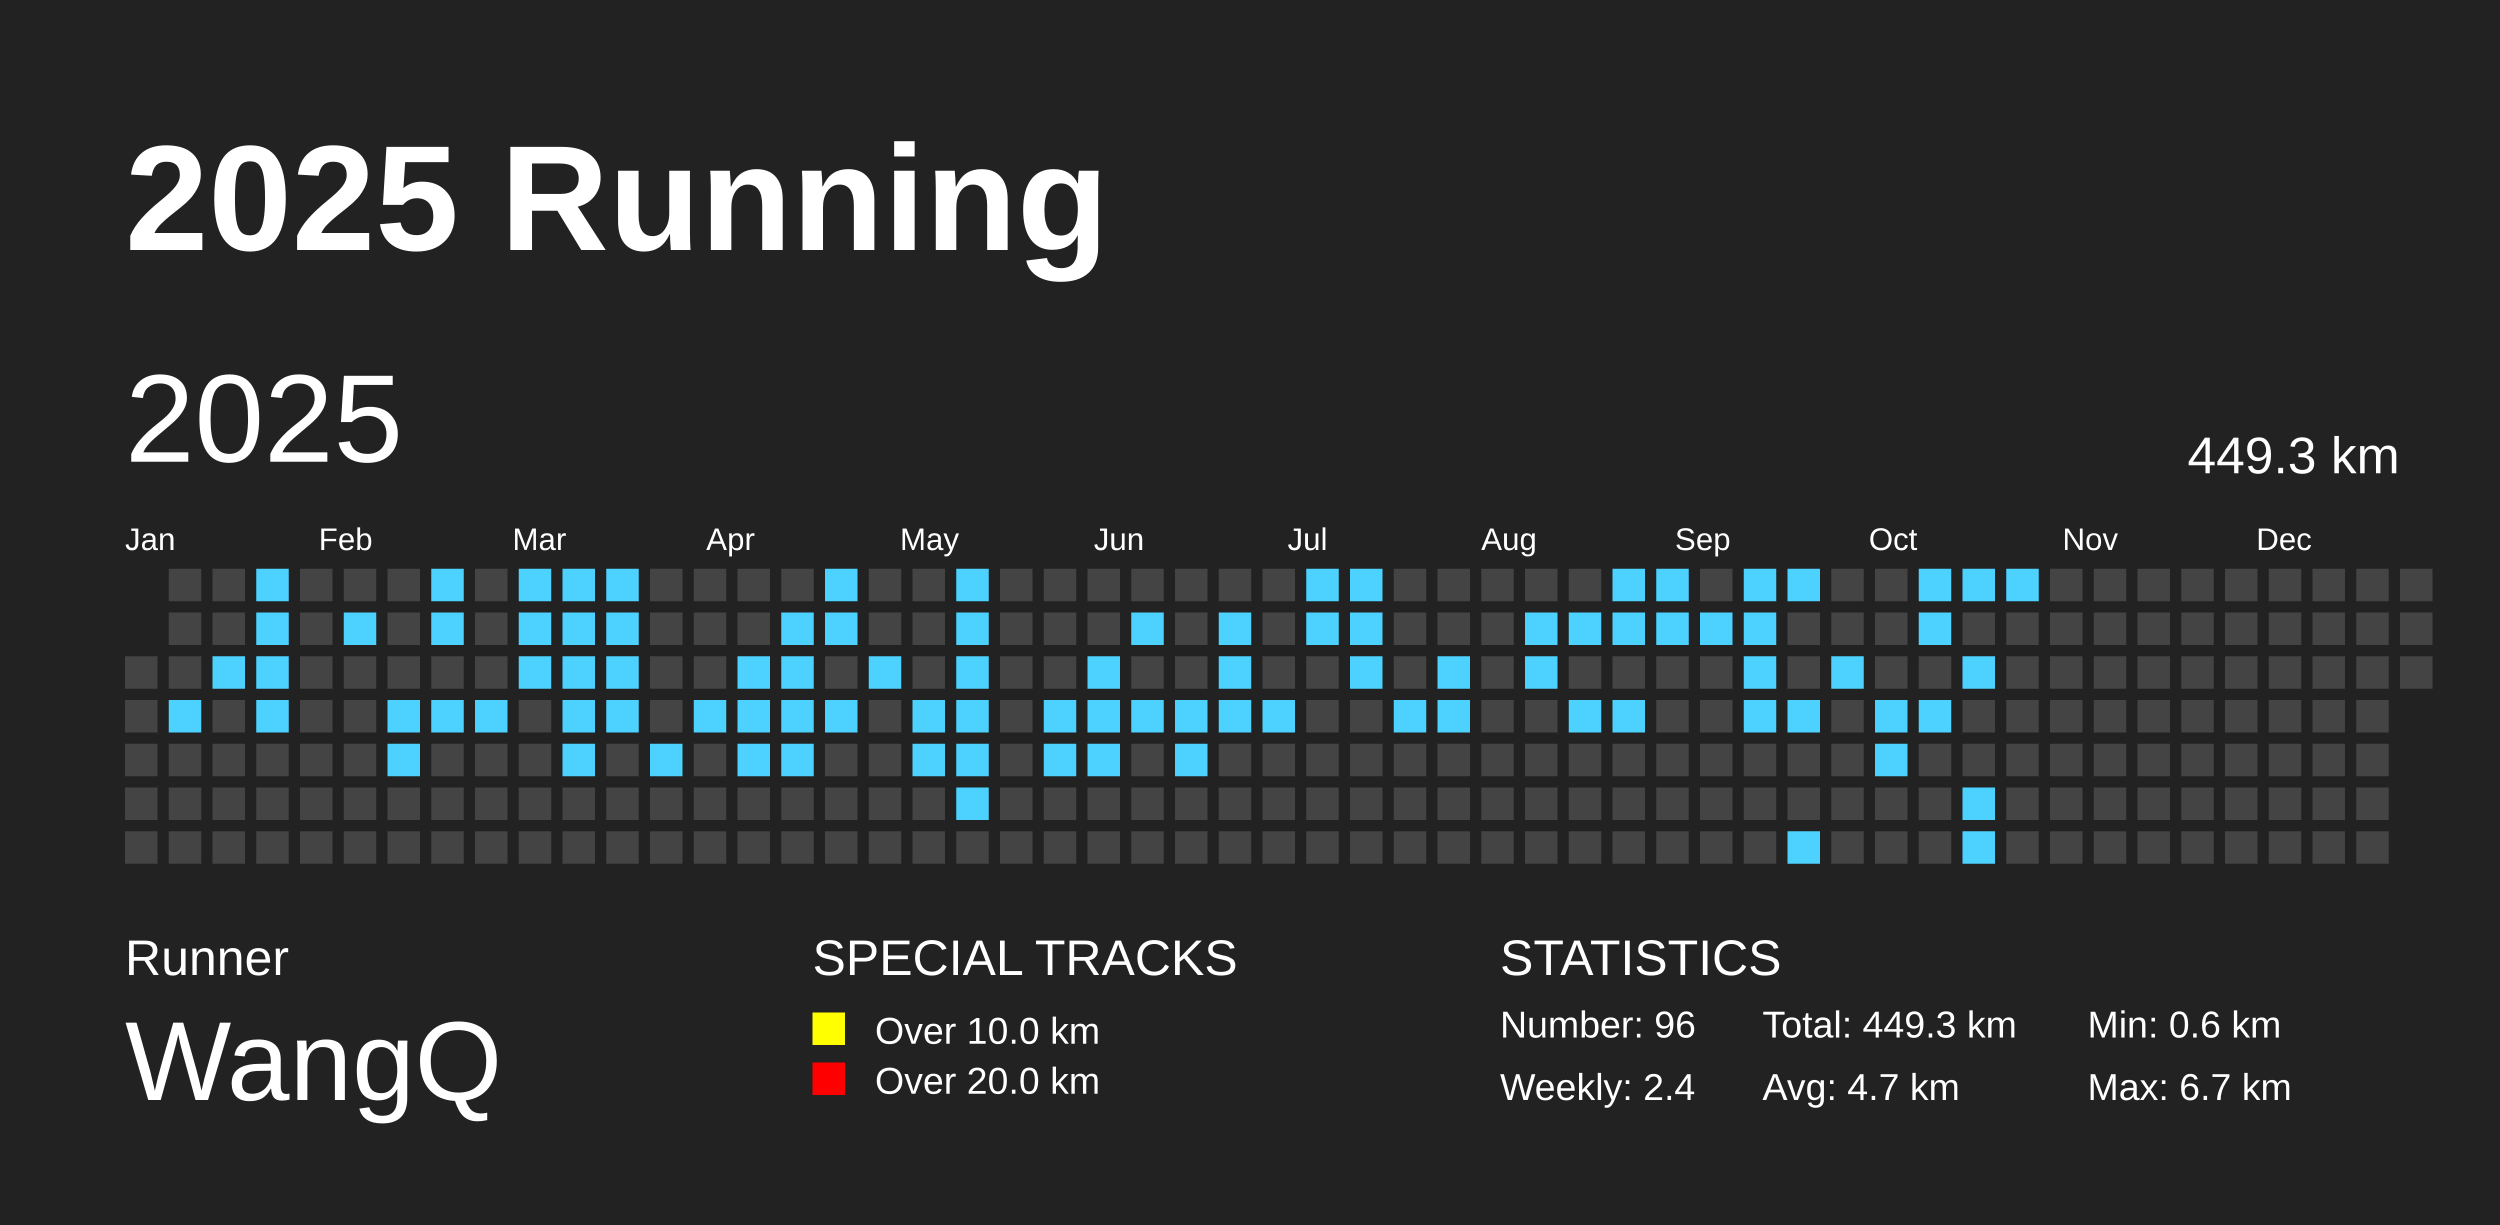
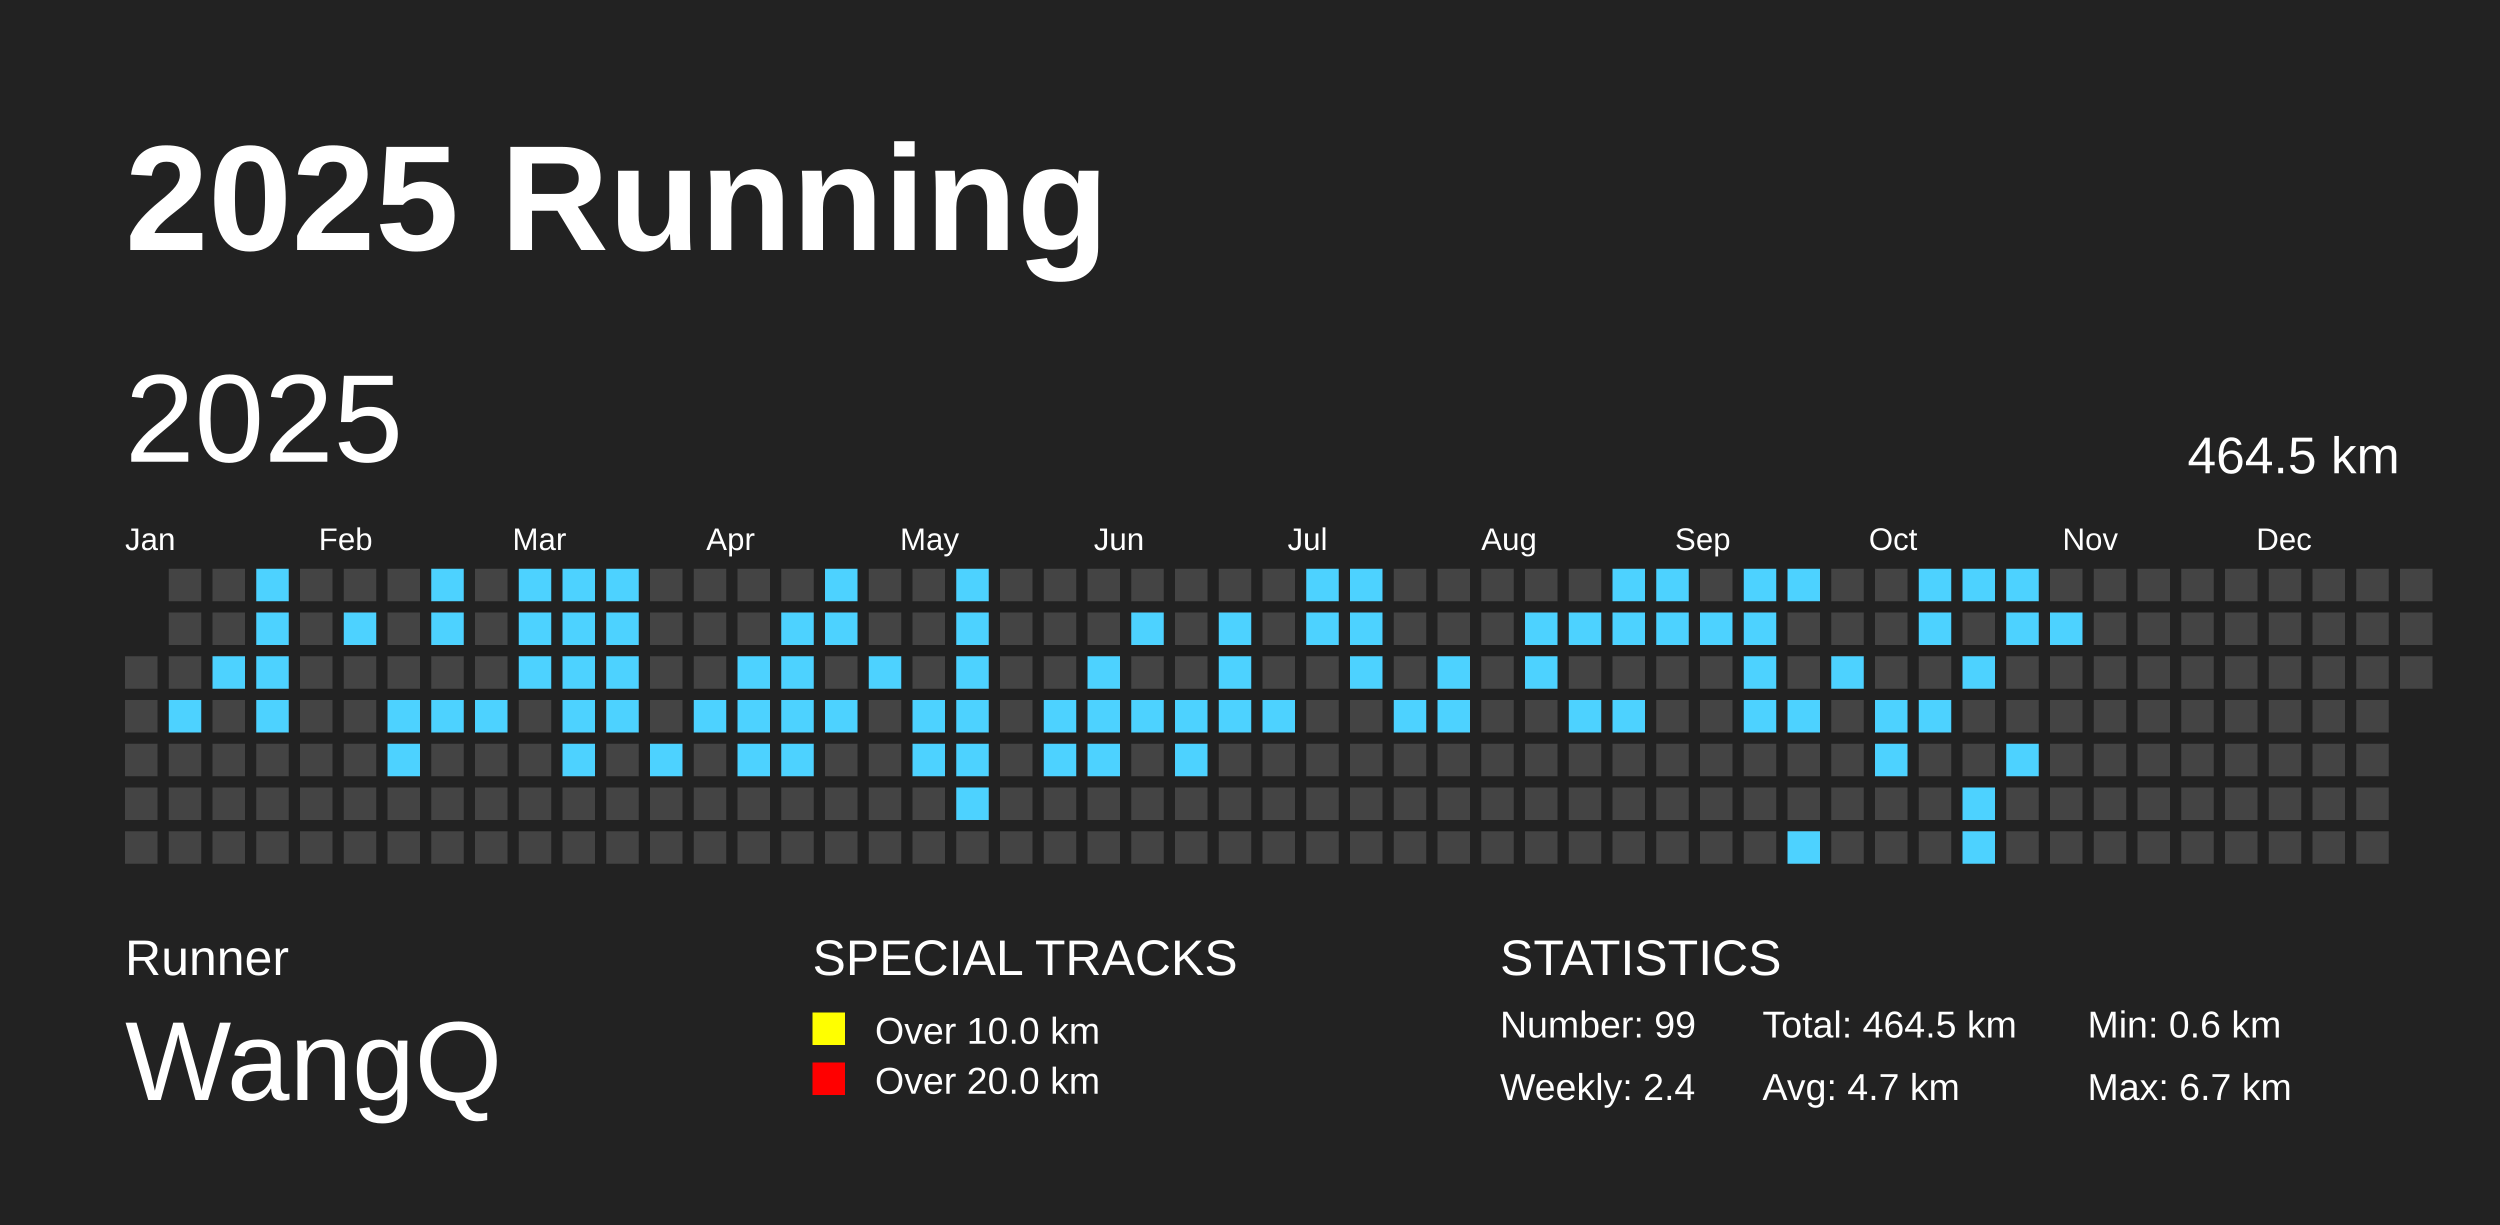
<svg xmlns="http://www.w3.org/2000/svg" baseProfile="full" height="98mm" version="1.1" viewBox="0,0,200,98" width="200mm">
  <defs />
  <rect fill="#222222" height="98" width="200" x="0" y="0" />
  <text fill="#FFFFFF" style="font-size:12px; font-family:Arial; font-weight:bold;" x="10" y="20">2025 Running</text>
  <text fill="#FFFFFF" style="font-size:4px; font-family:Arial" x="10" y="78">Runner</text>
  <text fill="#FFFFFF" style="font-size:9px; font-family:Arial" x="10" y="88">WangQ</text>
  <text fill="#FFFFFF" style="font-size:4px; font-family:Arial" x="65" y="78">SPECIAL TRACKS</text>
  <rect fill="yellow" height="2.6" width="2.6" x="65" y="81" />
  <text fill="#FFFFFF" style="font-size:3px; font-family:Arial" x="70" y="83.5">Over 10.0 km</text>
  <rect fill="red" height="2.6" width="2.6" x="65" y="85" />
  <text fill="#FFFFFF" style="font-size:3px; font-family:Arial" x="70" y="87.5">Over 20.0 km</text>
  <text fill="#FFFFFF" style="font-size:4px; font-family:Arial" x="120" y="78">STATISTICS</text>
-   <text fill="#FFFFFF" style="font-size:3px; font-family:Arial" x="120" y="83">Number: 96</text>
+   <text fill="#FFFFFF" style="font-size:3px; font-family:Arial" x="120" y="83">Number: 99</text>
  <text fill="#FFFFFF" style="font-size:3px; font-family:Arial" x="120" y="88">Weekly: 2.4</text>
-   <text fill="#FFFFFF" style="font-size:3px; font-family:Arial" x="141" y="83">Total: 449.3 km</text>
+   <text fill="#FFFFFF" style="font-size:3px; font-family:Arial" x="141" y="83">Total: 464.5 km</text>
  <text fill="#FFFFFF" style="font-size:3px; font-family:Arial" x="141" y="88">Avg: 4.7 km</text>
  <text fill="#FFFFFF" style="font-size:3px; font-family:Arial" x="167" y="83">Min: 0.6 km</text>
  <text fill="#FFFFFF" style="font-size:3px; font-family:Arial" x="167" y="88">Max: 6.7 km</text>
  <text dominant-baseline="hanging" fill="#FFFFFF" style="font-size:10.0px; font-family:Arial;" x="10" y="30">2025</text>
-   <text dominant-baseline="hanging" fill="#FFFFFF" style="font-size:4.125px; font-family:Arial;" x="175" y="35">449.3 km</text>
+   <text dominant-baseline="hanging" fill="#FFFFFF" style="font-size:4.125px; font-family:Arial;" x="175" y="35">464.5 km</text>
  <text fill="#FFFFFF" style="font-size:2.5px; font-family:Arial" x="10.0" y="44">Jan</text>
  <text fill="#FFFFFF" style="font-size:2.5px; font-family:Arial" x="25.5" y="44">Feb</text>
  <text fill="#FFFFFF" style="font-size:2.5px; font-family:Arial" x="41.0" y="44">Mar</text>
  <text fill="#FFFFFF" style="font-size:2.5px; font-family:Arial" x="56.5" y="44">Apr</text>
  <text fill="#FFFFFF" style="font-size:2.5px; font-family:Arial" x="72.0" y="44">May</text>
  <text fill="#FFFFFF" style="font-size:2.5px; font-family:Arial" x="87.5" y="44">Jun</text>
  <text fill="#FFFFFF" style="font-size:2.5px; font-family:Arial" x="103.0" y="44">Jul</text>
  <text fill="#FFFFFF" style="font-size:2.5px; font-family:Arial" x="118.5" y="44">Aug</text>
  <text fill="#FFFFFF" style="font-size:2.5px; font-family:Arial" x="134.0" y="44">Sep</text>
  <text fill="#FFFFFF" style="font-size:2.5px; font-family:Arial" x="149.5" y="44">Oct</text>
  <text fill="#FFFFFF" style="font-size:2.5px; font-family:Arial" x="165.0" y="44">Nov</text>
  <text fill="#FFFFFF" style="font-size:2.5px; font-family:Arial" x="180.5" y="44">Dec</text>
  <rect fill="#444444" height="2.6" width="2.6" x="10.0" y="52.5" />
  <rect fill="#444444" height="2.6" width="2.6" x="10.0" y="56.0" />
  <rect fill="#444444" height="2.6" width="2.6" x="10.0" y="59.5" />
  <rect fill="#444444" height="2.6" width="2.6" x="10.0" y="63.0" />
  <rect fill="#444444" height="2.6" width="2.6" x="10.0" y="66.5" />
  <rect fill="#444444" height="2.6" width="2.6" x="13.5" y="45.5" />
  <rect fill="#444444" height="2.6" width="2.6" x="13.5" y="49.0" />
  <rect fill="#444444" height="2.6" width="2.6" x="13.5" y="52.5" />
  <rect fill="#4DD2FF" height="2.6" width="2.6" x="13.5" y="56.0" />
  <rect fill="#444444" height="2.6" width="2.6" x="13.5" y="59.5" />
  <rect fill="#444444" height="2.6" width="2.6" x="13.5" y="63.0" />
  <rect fill="#444444" height="2.6" width="2.6" x="13.5" y="66.5" />
  <rect fill="#444444" height="2.6" width="2.6" x="17.0" y="45.5" />
  <rect fill="#444444" height="2.6" width="2.6" x="17.0" y="49.0" />
  <rect fill="#4DD2FF" height="2.6" width="2.6" x="17.0" y="52.5" />
  <rect fill="#444444" height="2.6" width="2.6" x="17.0" y="56.0" />
  <rect fill="#444444" height="2.6" width="2.6" x="17.0" y="59.5" />
  <rect fill="#444444" height="2.6" width="2.6" x="17.0" y="63.0" />
  <rect fill="#444444" height="2.6" width="2.6" x="17.0" y="66.5" />
  <rect fill="#4DD2FF" height="2.6" width="2.6" x="20.5" y="45.5" />
  <rect fill="#4DD2FF" height="2.6" width="2.6" x="20.5" y="49.0" />
  <rect fill="#4DD2FF" height="2.6" width="2.6" x="20.5" y="52.5" />
  <rect fill="#4DD2FF" height="2.6" width="2.6" x="20.5" y="56.0" />
  <rect fill="#444444" height="2.6" width="2.6" x="20.5" y="59.5" />
  <rect fill="#444444" height="2.6" width="2.6" x="20.5" y="63.0" />
  <rect fill="#444444" height="2.6" width="2.6" x="20.5" y="66.5" />
  <rect fill="#444444" height="2.6" width="2.6" x="24.0" y="45.5" />
  <rect fill="#444444" height="2.6" width="2.6" x="24.0" y="49.0" />
  <rect fill="#444444" height="2.6" width="2.6" x="24.0" y="52.5" />
  <rect fill="#444444" height="2.6" width="2.6" x="24.0" y="56.0" />
  <rect fill="#444444" height="2.6" width="2.6" x="24.0" y="59.5" />
  <rect fill="#444444" height="2.6" width="2.6" x="24.0" y="63.0" />
  <rect fill="#444444" height="2.6" width="2.6" x="24.0" y="66.5" />
  <rect fill="#444444" height="2.6" width="2.6" x="27.5" y="45.5" />
  <rect fill="#4DD2FF" height="2.6" width="2.6" x="27.5" y="49.0" />
  <rect fill="#444444" height="2.6" width="2.6" x="27.5" y="52.5" />
  <rect fill="#444444" height="2.6" width="2.6" x="27.5" y="56.0" />
  <rect fill="#444444" height="2.6" width="2.6" x="27.5" y="59.5" />
  <rect fill="#444444" height="2.6" width="2.6" x="27.5" y="63.0" />
  <rect fill="#444444" height="2.6" width="2.6" x="27.5" y="66.5" />
  <rect fill="#444444" height="2.6" width="2.6" x="31.0" y="45.5" />
  <rect fill="#444444" height="2.6" width="2.6" x="31.0" y="49.0" />
  <rect fill="#444444" height="2.6" width="2.6" x="31.0" y="52.5" />
  <rect fill="#4DD2FF" height="2.6" width="2.6" x="31.0" y="56.0" />
  <rect fill="#4DD2FF" height="2.6" width="2.6" x="31.0" y="59.5" />
  <rect fill="#444444" height="2.6" width="2.6" x="31.0" y="63.0" />
  <rect fill="#444444" height="2.6" width="2.6" x="31.0" y="66.5" />
  <rect fill="#4DD2FF" height="2.6" width="2.6" x="34.5" y="45.5" />
  <rect fill="#4DD2FF" height="2.6" width="2.6" x="34.5" y="49.0" />
  <rect fill="#444444" height="2.6" width="2.6" x="34.5" y="52.5" />
  <rect fill="#4DD2FF" height="2.6" width="2.6" x="34.5" y="56.0" />
  <rect fill="#444444" height="2.6" width="2.6" x="34.5" y="59.5" />
  <rect fill="#444444" height="2.6" width="2.6" x="34.5" y="63.0" />
  <rect fill="#444444" height="2.6" width="2.6" x="34.5" y="66.5" />
  <rect fill="#444444" height="2.6" width="2.6" x="38.0" y="45.5" />
  <rect fill="#444444" height="2.6" width="2.6" x="38.0" y="49.0" />
  <rect fill="#444444" height="2.6" width="2.6" x="38.0" y="52.5" />
  <rect fill="#4DD2FF" height="2.6" width="2.6" x="38.0" y="56.0" />
  <rect fill="#444444" height="2.6" width="2.6" x="38.0" y="59.5" />
  <rect fill="#444444" height="2.6" width="2.6" x="38.0" y="63.0" />
  <rect fill="#444444" height="2.6" width="2.6" x="38.0" y="66.5" />
  <rect fill="#4DD2FF" height="2.6" width="2.6" x="41.5" y="45.5" />
  <rect fill="#4DD2FF" height="2.6" width="2.6" x="41.5" y="49.0" />
  <rect fill="#4DD2FF" height="2.6" width="2.6" x="41.5" y="52.5" />
  <rect fill="#444444" height="2.6" width="2.6" x="41.5" y="56.0" />
  <rect fill="#444444" height="2.6" width="2.6" x="41.5" y="59.5" />
  <rect fill="#444444" height="2.6" width="2.6" x="41.5" y="63.0" />
  <rect fill="#444444" height="2.6" width="2.6" x="41.5" y="66.5" />
  <rect fill="#4DD2FF" height="2.6" width="2.6" x="45.0" y="45.5" />
  <rect fill="#4DD2FF" height="2.6" width="2.6" x="45.0" y="49.0" />
  <rect fill="#4DD2FF" height="2.6" width="2.6" x="45.0" y="52.5" />
  <rect fill="#4DD2FF" height="2.6" width="2.6" x="45.0" y="56.0" />
  <rect fill="#4DD2FF" height="2.6" width="2.6" x="45.0" y="59.5" />
  <rect fill="#444444" height="2.6" width="2.6" x="45.0" y="63.0" />
  <rect fill="#444444" height="2.6" width="2.6" x="45.0" y="66.5" />
  <rect fill="#4DD2FF" height="2.6" width="2.6" x="48.5" y="45.5" />
  <rect fill="#4DD2FF" height="2.6" width="2.6" x="48.5" y="49.0" />
  <rect fill="#4DD2FF" height="2.6" width="2.6" x="48.5" y="52.5" />
  <rect fill="#4DD2FF" height="2.6" width="2.6" x="48.5" y="56.0" />
  <rect fill="#444444" height="2.6" width="2.6" x="48.5" y="59.5" />
  <rect fill="#444444" height="2.6" width="2.6" x="48.5" y="63.0" />
  <rect fill="#444444" height="2.6" width="2.6" x="48.5" y="66.5" />
  <rect fill="#444444" height="2.6" width="2.6" x="52.0" y="45.5" />
  <rect fill="#444444" height="2.6" width="2.6" x="52.0" y="49.0" />
  <rect fill="#444444" height="2.6" width="2.6" x="52.0" y="52.5" />
  <rect fill="#444444" height="2.6" width="2.6" x="52.0" y="56.0" />
  <rect fill="#4DD2FF" height="2.6" width="2.6" x="52.0" y="59.5" />
  <rect fill="#444444" height="2.6" width="2.6" x="52.0" y="63.0" />
  <rect fill="#444444" height="2.6" width="2.6" x="52.0" y="66.5" />
  <rect fill="#444444" height="2.6" width="2.6" x="55.5" y="45.5" />
  <rect fill="#444444" height="2.6" width="2.6" x="55.5" y="49.0" />
  <rect fill="#444444" height="2.6" width="2.6" x="55.5" y="52.5" />
  <rect fill="#4DD2FF" height="2.6" width="2.6" x="55.5" y="56.0" />
  <rect fill="#444444" height="2.6" width="2.6" x="55.5" y="59.5" />
  <rect fill="#444444" height="2.6" width="2.6" x="55.5" y="63.0" />
  <rect fill="#444444" height="2.6" width="2.6" x="55.5" y="66.5" />
  <rect fill="#444444" height="2.6" width="2.6" x="59.0" y="45.5" />
  <rect fill="#444444" height="2.6" width="2.6" x="59.0" y="49.0" />
  <rect fill="#4DD2FF" height="2.6" width="2.6" x="59.0" y="52.5" />
  <rect fill="#4DD2FF" height="2.6" width="2.6" x="59.0" y="56.0" />
  <rect fill="#4DD2FF" height="2.6" width="2.6" x="59.0" y="59.5" />
  <rect fill="#444444" height="2.6" width="2.6" x="59.0" y="63.0" />
  <rect fill="#444444" height="2.6" width="2.6" x="59.0" y="66.5" />
  <rect fill="#444444" height="2.6" width="2.6" x="62.5" y="45.5" />
  <rect fill="#4DD2FF" height="2.6" width="2.6" x="62.5" y="49.0" />
  <rect fill="#4DD2FF" height="2.6" width="2.6" x="62.5" y="52.5" />
  <rect fill="#4DD2FF" height="2.6" width="2.6" x="62.5" y="56.0" />
  <rect fill="#4DD2FF" height="2.6" width="2.6" x="62.5" y="59.5" />
  <rect fill="#444444" height="2.6" width="2.6" x="62.5" y="63.0" />
  <rect fill="#444444" height="2.6" width="2.6" x="62.5" y="66.5" />
  <rect fill="#4DD2FF" height="2.6" width="2.6" x="66.0" y="45.5" />
  <rect fill="#4DD2FF" height="2.6" width="2.6" x="66.0" y="49.0" />
  <rect fill="#444444" height="2.6" width="2.6" x="66.0" y="52.5" />
  <rect fill="#4DD2FF" height="2.6" width="2.6" x="66.0" y="56.0" />
  <rect fill="#444444" height="2.6" width="2.6" x="66.0" y="59.5" />
  <rect fill="#444444" height="2.6" width="2.6" x="66.0" y="63.0" />
  <rect fill="#444444" height="2.6" width="2.6" x="66.0" y="66.5" />
  <rect fill="#444444" height="2.6" width="2.6" x="69.5" y="45.5" />
  <rect fill="#444444" height="2.6" width="2.6" x="69.5" y="49.0" />
  <rect fill="#4DD2FF" height="2.6" width="2.6" x="69.5" y="52.5" />
  <rect fill="#444444" height="2.6" width="2.6" x="69.5" y="56.0" />
  <rect fill="#444444" height="2.6" width="2.6" x="69.5" y="59.5" />
  <rect fill="#444444" height="2.6" width="2.6" x="69.5" y="63.0" />
  <rect fill="#444444" height="2.6" width="2.6" x="69.5" y="66.5" />
  <rect fill="#444444" height="2.6" width="2.6" x="73.0" y="45.5" />
  <rect fill="#444444" height="2.6" width="2.6" x="73.0" y="49.0" />
  <rect fill="#444444" height="2.6" width="2.6" x="73.0" y="52.5" />
  <rect fill="#4DD2FF" height="2.6" width="2.6" x="73.0" y="56.0" />
  <rect fill="#4DD2FF" height="2.6" width="2.6" x="73.0" y="59.5" />
  <rect fill="#444444" height="2.6" width="2.6" x="73.0" y="63.0" />
  <rect fill="#444444" height="2.6" width="2.6" x="73.0" y="66.5" />
  <rect fill="#4DD2FF" height="2.6" width="2.6" x="76.5" y="45.5" />
  <rect fill="#4DD2FF" height="2.6" width="2.6" x="76.5" y="49.0" />
  <rect fill="#4DD2FF" height="2.6" width="2.6" x="76.5" y="52.5" />
  <rect fill="#4DD2FF" height="2.6" width="2.6" x="76.5" y="56.0" />
  <rect fill="#4DD2FF" height="2.6" width="2.6" x="76.5" y="59.5" />
  <rect fill="#4DD2FF" height="2.6" width="2.6" x="76.5" y="63.0" />
  <rect fill="#444444" height="2.6" width="2.6" x="76.5" y="66.5" />
  <rect fill="#444444" height="2.6" width="2.6" x="80.0" y="45.5" />
  <rect fill="#444444" height="2.6" width="2.6" x="80.0" y="49.0" />
  <rect fill="#444444" height="2.6" width="2.6" x="80.0" y="52.5" />
  <rect fill="#444444" height="2.6" width="2.6" x="80.0" y="56.0" />
  <rect fill="#444444" height="2.6" width="2.6" x="80.0" y="59.5" />
  <rect fill="#444444" height="2.6" width="2.6" x="80.0" y="63.0" />
  <rect fill="#444444" height="2.6" width="2.6" x="80.0" y="66.5" />
  <rect fill="#444444" height="2.6" width="2.6" x="83.5" y="45.5" />
  <rect fill="#444444" height="2.6" width="2.6" x="83.5" y="49.0" />
  <rect fill="#444444" height="2.6" width="2.6" x="83.5" y="52.5" />
  <rect fill="#4DD2FF" height="2.6" width="2.6" x="83.5" y="56.0" />
  <rect fill="#4DD2FF" height="2.6" width="2.6" x="83.5" y="59.5" />
  <rect fill="#444444" height="2.6" width="2.6" x="83.5" y="63.0" />
  <rect fill="#444444" height="2.6" width="2.6" x="83.5" y="66.5" />
  <rect fill="#444444" height="2.6" width="2.6" x="87.0" y="45.5" />
  <rect fill="#444444" height="2.6" width="2.6" x="87.0" y="49.0" />
  <rect fill="#4DD2FF" height="2.6" width="2.6" x="87.0" y="52.5" />
  <rect fill="#4DD2FF" height="2.6" width="2.6" x="87.0" y="56.0" />
  <rect fill="#4DD2FF" height="2.6" width="2.6" x="87.0" y="59.5" />
  <rect fill="#444444" height="2.6" width="2.6" x="87.0" y="63.0" />
  <rect fill="#444444" height="2.6" width="2.6" x="87.0" y="66.5" />
  <rect fill="#444444" height="2.6" width="2.6" x="90.5" y="45.5" />
  <rect fill="#4DD2FF" height="2.6" width="2.6" x="90.5" y="49.0" />
  <rect fill="#444444" height="2.6" width="2.6" x="90.5" y="52.5" />
  <rect fill="#4DD2FF" height="2.6" width="2.6" x="90.5" y="56.0" />
  <rect fill="#444444" height="2.6" width="2.6" x="90.5" y="59.5" />
  <rect fill="#444444" height="2.6" width="2.6" x="90.5" y="63.0" />
  <rect fill="#444444" height="2.6" width="2.6" x="90.5" y="66.5" />
  <rect fill="#444444" height="2.6" width="2.6" x="94.0" y="45.5" />
  <rect fill="#444444" height="2.6" width="2.6" x="94.0" y="49.0" />
  <rect fill="#444444" height="2.6" width="2.6" x="94.0" y="52.5" />
  <rect fill="#4DD2FF" height="2.6" width="2.6" x="94.0" y="56.0" />
  <rect fill="#4DD2FF" height="2.6" width="2.6" x="94.0" y="59.5" />
  <rect fill="#444444" height="2.6" width="2.6" x="94.0" y="63.0" />
  <rect fill="#444444" height="2.6" width="2.6" x="94.0" y="66.5" />
  <rect fill="#444444" height="2.6" width="2.6" x="97.5" y="45.5" />
  <rect fill="#4DD2FF" height="2.6" width="2.6" x="97.5" y="49.0" />
  <rect fill="#4DD2FF" height="2.6" width="2.6" x="97.5" y="52.5" />
  <rect fill="#4DD2FF" height="2.6" width="2.6" x="97.5" y="56.0" />
  <rect fill="#444444" height="2.6" width="2.6" x="97.5" y="59.5" />
  <rect fill="#444444" height="2.6" width="2.6" x="97.5" y="63.0" />
  <rect fill="#444444" height="2.6" width="2.6" x="97.5" y="66.5" />
  <rect fill="#444444" height="2.6" width="2.6" x="101.0" y="45.5" />
  <rect fill="#444444" height="2.6" width="2.6" x="101.0" y="49.0" />
  <rect fill="#444444" height="2.6" width="2.6" x="101.0" y="52.5" />
  <rect fill="#4DD2FF" height="2.6" width="2.6" x="101.0" y="56.0" />
  <rect fill="#444444" height="2.6" width="2.6" x="101.0" y="59.5" />
  <rect fill="#444444" height="2.6" width="2.6" x="101.0" y="63.0" />
  <rect fill="#444444" height="2.6" width="2.6" x="101.0" y="66.5" />
  <rect fill="#4DD2FF" height="2.6" width="2.6" x="104.5" y="45.5" />
  <rect fill="#4DD2FF" height="2.6" width="2.6" x="104.5" y="49.0" />
  <rect fill="#444444" height="2.6" width="2.6" x="104.5" y="52.5" />
  <rect fill="#444444" height="2.6" width="2.6" x="104.5" y="56.0" />
  <rect fill="#444444" height="2.6" width="2.6" x="104.5" y="59.5" />
  <rect fill="#444444" height="2.6" width="2.6" x="104.5" y="63.0" />
  <rect fill="#444444" height="2.6" width="2.6" x="104.5" y="66.5" />
  <rect fill="#4DD2FF" height="2.6" width="2.6" x="108.0" y="45.5" />
  <rect fill="#4DD2FF" height="2.6" width="2.6" x="108.0" y="49.0" />
  <rect fill="#4DD2FF" height="2.6" width="2.6" x="108.0" y="52.5" />
  <rect fill="#444444" height="2.6" width="2.6" x="108.0" y="56.0" />
  <rect fill="#444444" height="2.6" width="2.6" x="108.0" y="59.5" />
  <rect fill="#444444" height="2.6" width="2.6" x="108.0" y="63.0" />
  <rect fill="#444444" height="2.6" width="2.6" x="108.0" y="66.5" />
  <rect fill="#444444" height="2.6" width="2.6" x="111.5" y="45.5" />
  <rect fill="#444444" height="2.6" width="2.6" x="111.5" y="49.0" />
  <rect fill="#444444" height="2.6" width="2.6" x="111.5" y="52.5" />
  <rect fill="#4DD2FF" height="2.6" width="2.6" x="111.5" y="56.0" />
  <rect fill="#444444" height="2.6" width="2.6" x="111.5" y="59.5" />
  <rect fill="#444444" height="2.6" width="2.6" x="111.5" y="63.0" />
  <rect fill="#444444" height="2.6" width="2.6" x="111.5" y="66.5" />
  <rect fill="#444444" height="2.6" width="2.6" x="115.0" y="45.5" />
  <rect fill="#444444" height="2.6" width="2.6" x="115.0" y="49.0" />
  <rect fill="#4DD2FF" height="2.6" width="2.6" x="115.0" y="52.5" />
  <rect fill="#4DD2FF" height="2.6" width="2.6" x="115.0" y="56.0" />
  <rect fill="#444444" height="2.6" width="2.6" x="115.0" y="59.5" />
  <rect fill="#444444" height="2.6" width="2.6" x="115.0" y="63.0" />
  <rect fill="#444444" height="2.6" width="2.6" x="115.0" y="66.5" />
  <rect fill="#444444" height="2.6" width="2.6" x="118.5" y="45.5" />
  <rect fill="#444444" height="2.6" width="2.6" x="118.5" y="49.0" />
  <rect fill="#444444" height="2.6" width="2.6" x="118.5" y="52.5" />
  <rect fill="#444444" height="2.6" width="2.6" x="118.5" y="56.0" />
  <rect fill="#444444" height="2.6" width="2.6" x="118.5" y="59.5" />
  <rect fill="#444444" height="2.6" width="2.6" x="118.5" y="63.0" />
  <rect fill="#444444" height="2.6" width="2.6" x="118.5" y="66.5" />
  <rect fill="#444444" height="2.6" width="2.6" x="122.0" y="45.5" />
  <rect fill="#4DD2FF" height="2.6" width="2.6" x="122.0" y="49.0" />
  <rect fill="#4DD2FF" height="2.6" width="2.6" x="122.0" y="52.5" />
  <rect fill="#444444" height="2.6" width="2.6" x="122.0" y="56.0" />
  <rect fill="#444444" height="2.6" width="2.6" x="122.0" y="59.5" />
  <rect fill="#444444" height="2.6" width="2.6" x="122.0" y="63.0" />
  <rect fill="#444444" height="2.6" width="2.6" x="122.0" y="66.5" />
  <rect fill="#444444" height="2.6" width="2.6" x="125.5" y="45.5" />
  <rect fill="#4DD2FF" height="2.6" width="2.6" x="125.5" y="49.0" />
  <rect fill="#444444" height="2.6" width="2.6" x="125.5" y="52.5" />
  <rect fill="#4DD2FF" height="2.6" width="2.6" x="125.5" y="56.0" />
  <rect fill="#444444" height="2.6" width="2.6" x="125.5" y="59.5" />
  <rect fill="#444444" height="2.6" width="2.6" x="125.5" y="63.0" />
  <rect fill="#444444" height="2.6" width="2.6" x="125.5" y="66.5" />
  <rect fill="#4DD2FF" height="2.6" width="2.6" x="129.0" y="45.5" />
  <rect fill="#4DD2FF" height="2.6" width="2.6" x="129.0" y="49.0" />
  <rect fill="#444444" height="2.6" width="2.6" x="129.0" y="52.5" />
  <rect fill="#4DD2FF" height="2.6" width="2.6" x="129.0" y="56.0" />
  <rect fill="#444444" height="2.6" width="2.6" x="129.0" y="59.5" />
  <rect fill="#444444" height="2.6" width="2.6" x="129.0" y="63.0" />
  <rect fill="#444444" height="2.6" width="2.6" x="129.0" y="66.5" />
  <rect fill="#4DD2FF" height="2.6" width="2.6" x="132.5" y="45.5" />
  <rect fill="#4DD2FF" height="2.6" width="2.6" x="132.5" y="49.0" />
  <rect fill="#444444" height="2.6" width="2.6" x="132.5" y="52.5" />
  <rect fill="#444444" height="2.6" width="2.6" x="132.5" y="56.0" />
  <rect fill="#444444" height="2.6" width="2.6" x="132.5" y="59.5" />
  <rect fill="#444444" height="2.6" width="2.6" x="132.5" y="63.0" />
  <rect fill="#444444" height="2.6" width="2.6" x="132.5" y="66.5" />
  <rect fill="#444444" height="2.6" width="2.6" x="136.0" y="45.5" />
  <rect fill="#4DD2FF" height="2.6" width="2.6" x="136.0" y="49.0" />
  <rect fill="#444444" height="2.6" width="2.6" x="136.0" y="52.5" />
  <rect fill="#444444" height="2.6" width="2.6" x="136.0" y="56.0" />
  <rect fill="#444444" height="2.6" width="2.6" x="136.0" y="59.5" />
  <rect fill="#444444" height="2.6" width="2.6" x="136.0" y="63.0" />
  <rect fill="#444444" height="2.6" width="2.6" x="136.0" y="66.5" />
  <rect fill="#4DD2FF" height="2.6" width="2.6" x="139.5" y="45.5" />
  <rect fill="#4DD2FF" height="2.6" width="2.6" x="139.5" y="49.0" />
  <rect fill="#4DD2FF" height="2.6" width="2.6" x="139.5" y="52.5" />
  <rect fill="#4DD2FF" height="2.6" width="2.6" x="139.5" y="56.0" />
  <rect fill="#444444" height="2.6" width="2.6" x="139.5" y="59.5" />
  <rect fill="#444444" height="2.6" width="2.6" x="139.5" y="63.0" />
  <rect fill="#444444" height="2.6" width="2.6" x="139.5" y="66.5" />
  <rect fill="#4DD2FF" height="2.6" width="2.6" x="143.0" y="45.5" />
  <rect fill="#444444" height="2.6" width="2.6" x="143.0" y="49.0" />
  <rect fill="#444444" height="2.6" width="2.6" x="143.0" y="52.5" />
  <rect fill="#4DD2FF" height="2.6" width="2.6" x="143.0" y="56.0" />
  <rect fill="#444444" height="2.6" width="2.6" x="143.0" y="59.5" />
  <rect fill="#444444" height="2.6" width="2.6" x="143.0" y="63.0" />
  <rect fill="#4DD2FF" height="2.6" width="2.6" x="143.0" y="66.5" />
  <rect fill="#444444" height="2.6" width="2.6" x="146.5" y="45.5" />
  <rect fill="#444444" height="2.6" width="2.6" x="146.5" y="49.0" />
  <rect fill="#4DD2FF" height="2.6" width="2.6" x="146.5" y="52.5" />
  <rect fill="#444444" height="2.6" width="2.6" x="146.5" y="56.0" />
  <rect fill="#444444" height="2.6" width="2.6" x="146.5" y="59.5" />
  <rect fill="#444444" height="2.6" width="2.6" x="146.5" y="63.0" />
  <rect fill="#444444" height="2.6" width="2.6" x="146.5" y="66.5" />
  <rect fill="#444444" height="2.6" width="2.6" x="150.0" y="45.5" />
  <rect fill="#444444" height="2.6" width="2.6" x="150.0" y="49.0" />
  <rect fill="#444444" height="2.6" width="2.6" x="150.0" y="52.5" />
  <rect fill="#4DD2FF" height="2.6" width="2.6" x="150.0" y="56.0" />
  <rect fill="#4DD2FF" height="2.6" width="2.6" x="150.0" y="59.5" />
  <rect fill="#444444" height="2.6" width="2.6" x="150.0" y="63.0" />
  <rect fill="#444444" height="2.6" width="2.6" x="150.0" y="66.5" />
  <rect fill="#4DD2FF" height="2.6" width="2.6" x="153.5" y="45.5" />
  <rect fill="#4DD2FF" height="2.6" width="2.6" x="153.5" y="49.0" />
  <rect fill="#444444" height="2.6" width="2.6" x="153.5" y="52.5" />
  <rect fill="#4DD2FF" height="2.6" width="2.6" x="153.5" y="56.0" />
  <rect fill="#444444" height="2.6" width="2.6" x="153.5" y="59.5" />
  <rect fill="#444444" height="2.6" width="2.6" x="153.5" y="63.0" />
  <rect fill="#444444" height="2.6" width="2.6" x="153.5" y="66.5" />
  <rect fill="#4DD2FF" height="2.6" width="2.6" x="157.0" y="45.5" />
  <rect fill="#444444" height="2.6" width="2.6" x="157.0" y="49.0" />
  <rect fill="#4DD2FF" height="2.6" width="2.6" x="157.0" y="52.5" />
  <rect fill="#444444" height="2.6" width="2.6" x="157.0" y="56.0" />
  <rect fill="#444444" height="2.6" width="2.6" x="157.0" y="59.5" />
  <rect fill="#4DD2FF" height="2.6" width="2.6" x="157.0" y="63.0" />
  <rect fill="#4DD2FF" height="2.6" width="2.6" x="157.0" y="66.5" />
  <rect fill="#4DD2FF" height="2.6" width="2.6" x="160.5" y="45.5" />
-   <rect fill="#444444" height="2.6" width="2.6" x="160.5" y="49.0" />
+   <rect fill="#4DD2FF" height="2.6" width="2.6" x="160.5" y="49.0" />
  <rect fill="#444444" height="2.6" width="2.6" x="160.5" y="52.5" />
  <rect fill="#444444" height="2.6" width="2.6" x="160.5" y="56.0" />
-   <rect fill="#444444" height="2.6" width="2.6" x="160.5" y="59.5" />
+   <rect fill="#4DD2FF" height="2.6" width="2.6" x="160.5" y="59.5" />
  <rect fill="#444444" height="2.6" width="2.6" x="160.5" y="63.0" />
  <rect fill="#444444" height="2.6" width="2.6" x="160.5" y="66.5" />
  <rect fill="#444444" height="2.6" width="2.6" x="164.0" y="45.5" />
-   <rect fill="#444444" height="2.6" width="2.6" x="164.0" y="49.0" />
+   <rect fill="#4DD2FF" height="2.6" width="2.6" x="164.0" y="49.0" />
  <rect fill="#444444" height="2.6" width="2.6" x="164.0" y="52.5" />
  <rect fill="#444444" height="2.6" width="2.6" x="164.0" y="56.0" />
  <rect fill="#444444" height="2.6" width="2.6" x="164.0" y="59.5" />
  <rect fill="#444444" height="2.6" width="2.6" x="164.0" y="63.0" />
  <rect fill="#444444" height="2.6" width="2.6" x="164.0" y="66.5" />
  <rect fill="#444444" height="2.6" width="2.6" x="167.5" y="45.5" />
  <rect fill="#444444" height="2.6" width="2.6" x="167.5" y="49.0" />
  <rect fill="#444444" height="2.6" width="2.6" x="167.5" y="52.5" />
  <rect fill="#444444" height="2.6" width="2.6" x="167.5" y="56.0" />
  <rect fill="#444444" height="2.6" width="2.6" x="167.5" y="59.5" />
  <rect fill="#444444" height="2.6" width="2.6" x="167.5" y="63.0" />
  <rect fill="#444444" height="2.6" width="2.6" x="167.5" y="66.5" />
  <rect fill="#444444" height="2.6" width="2.6" x="171.0" y="45.5" />
  <rect fill="#444444" height="2.6" width="2.6" x="171.0" y="49.0" />
  <rect fill="#444444" height="2.6" width="2.6" x="171.0" y="52.5" />
  <rect fill="#444444" height="2.6" width="2.6" x="171.0" y="56.0" />
  <rect fill="#444444" height="2.6" width="2.6" x="171.0" y="59.5" />
  <rect fill="#444444" height="2.6" width="2.6" x="171.0" y="63.0" />
  <rect fill="#444444" height="2.6" width="2.6" x="171.0" y="66.5" />
  <rect fill="#444444" height="2.6" width="2.6" x="174.5" y="45.5" />
  <rect fill="#444444" height="2.6" width="2.6" x="174.5" y="49.0" />
  <rect fill="#444444" height="2.6" width="2.6" x="174.5" y="52.5" />
  <rect fill="#444444" height="2.6" width="2.6" x="174.5" y="56.0" />
  <rect fill="#444444" height="2.6" width="2.6" x="174.5" y="59.5" />
  <rect fill="#444444" height="2.6" width="2.6" x="174.5" y="63.0" />
  <rect fill="#444444" height="2.6" width="2.6" x="174.5" y="66.5" />
  <rect fill="#444444" height="2.6" width="2.6" x="178.0" y="45.5" />
  <rect fill="#444444" height="2.6" width="2.6" x="178.0" y="49.0" />
  <rect fill="#444444" height="2.6" width="2.6" x="178.0" y="52.5" />
  <rect fill="#444444" height="2.6" width="2.6" x="178.0" y="56.0" />
  <rect fill="#444444" height="2.6" width="2.6" x="178.0" y="59.5" />
  <rect fill="#444444" height="2.6" width="2.6" x="178.0" y="63.0" />
  <rect fill="#444444" height="2.6" width="2.6" x="178.0" y="66.5" />
  <rect fill="#444444" height="2.6" width="2.6" x="181.5" y="45.5" />
  <rect fill="#444444" height="2.6" width="2.6" x="181.5" y="49.0" />
  <rect fill="#444444" height="2.6" width="2.6" x="181.5" y="52.5" />
  <rect fill="#444444" height="2.6" width="2.6" x="181.5" y="56.0" />
  <rect fill="#444444" height="2.6" width="2.6" x="181.5" y="59.5" />
  <rect fill="#444444" height="2.6" width="2.6" x="181.5" y="63.0" />
  <rect fill="#444444" height="2.6" width="2.6" x="181.5" y="66.5" />
  <rect fill="#444444" height="2.6" width="2.6" x="185.0" y="45.5" />
  <rect fill="#444444" height="2.6" width="2.6" x="185.0" y="49.0" />
  <rect fill="#444444" height="2.6" width="2.6" x="185.0" y="52.5" />
  <rect fill="#444444" height="2.6" width="2.6" x="185.0" y="56.0" />
  <rect fill="#444444" height="2.6" width="2.6" x="185.0" y="59.5" />
  <rect fill="#444444" height="2.6" width="2.6" x="185.0" y="63.0" />
  <rect fill="#444444" height="2.6" width="2.6" x="185.0" y="66.5" />
  <rect fill="#444444" height="2.6" width="2.6" x="188.5" y="45.5" />
  <rect fill="#444444" height="2.6" width="2.6" x="188.5" y="49.0" />
  <rect fill="#444444" height="2.6" width="2.6" x="188.5" y="52.5" />
  <rect fill="#444444" height="2.6" width="2.6" x="188.5" y="56.0" />
  <rect fill="#444444" height="2.6" width="2.6" x="188.5" y="59.5" />
  <rect fill="#444444" height="2.6" width="2.6" x="188.5" y="63.0" />
  <rect fill="#444444" height="2.6" width="2.6" x="188.5" y="66.5" />
  <rect fill="#444444" height="2.6" width="2.6" x="192.0" y="45.5" />
  <rect fill="#444444" height="2.6" width="2.6" x="192.0" y="49.0" />
  <rect fill="#444444" height="2.6" width="2.6" x="192.0" y="52.5" />
</svg>
